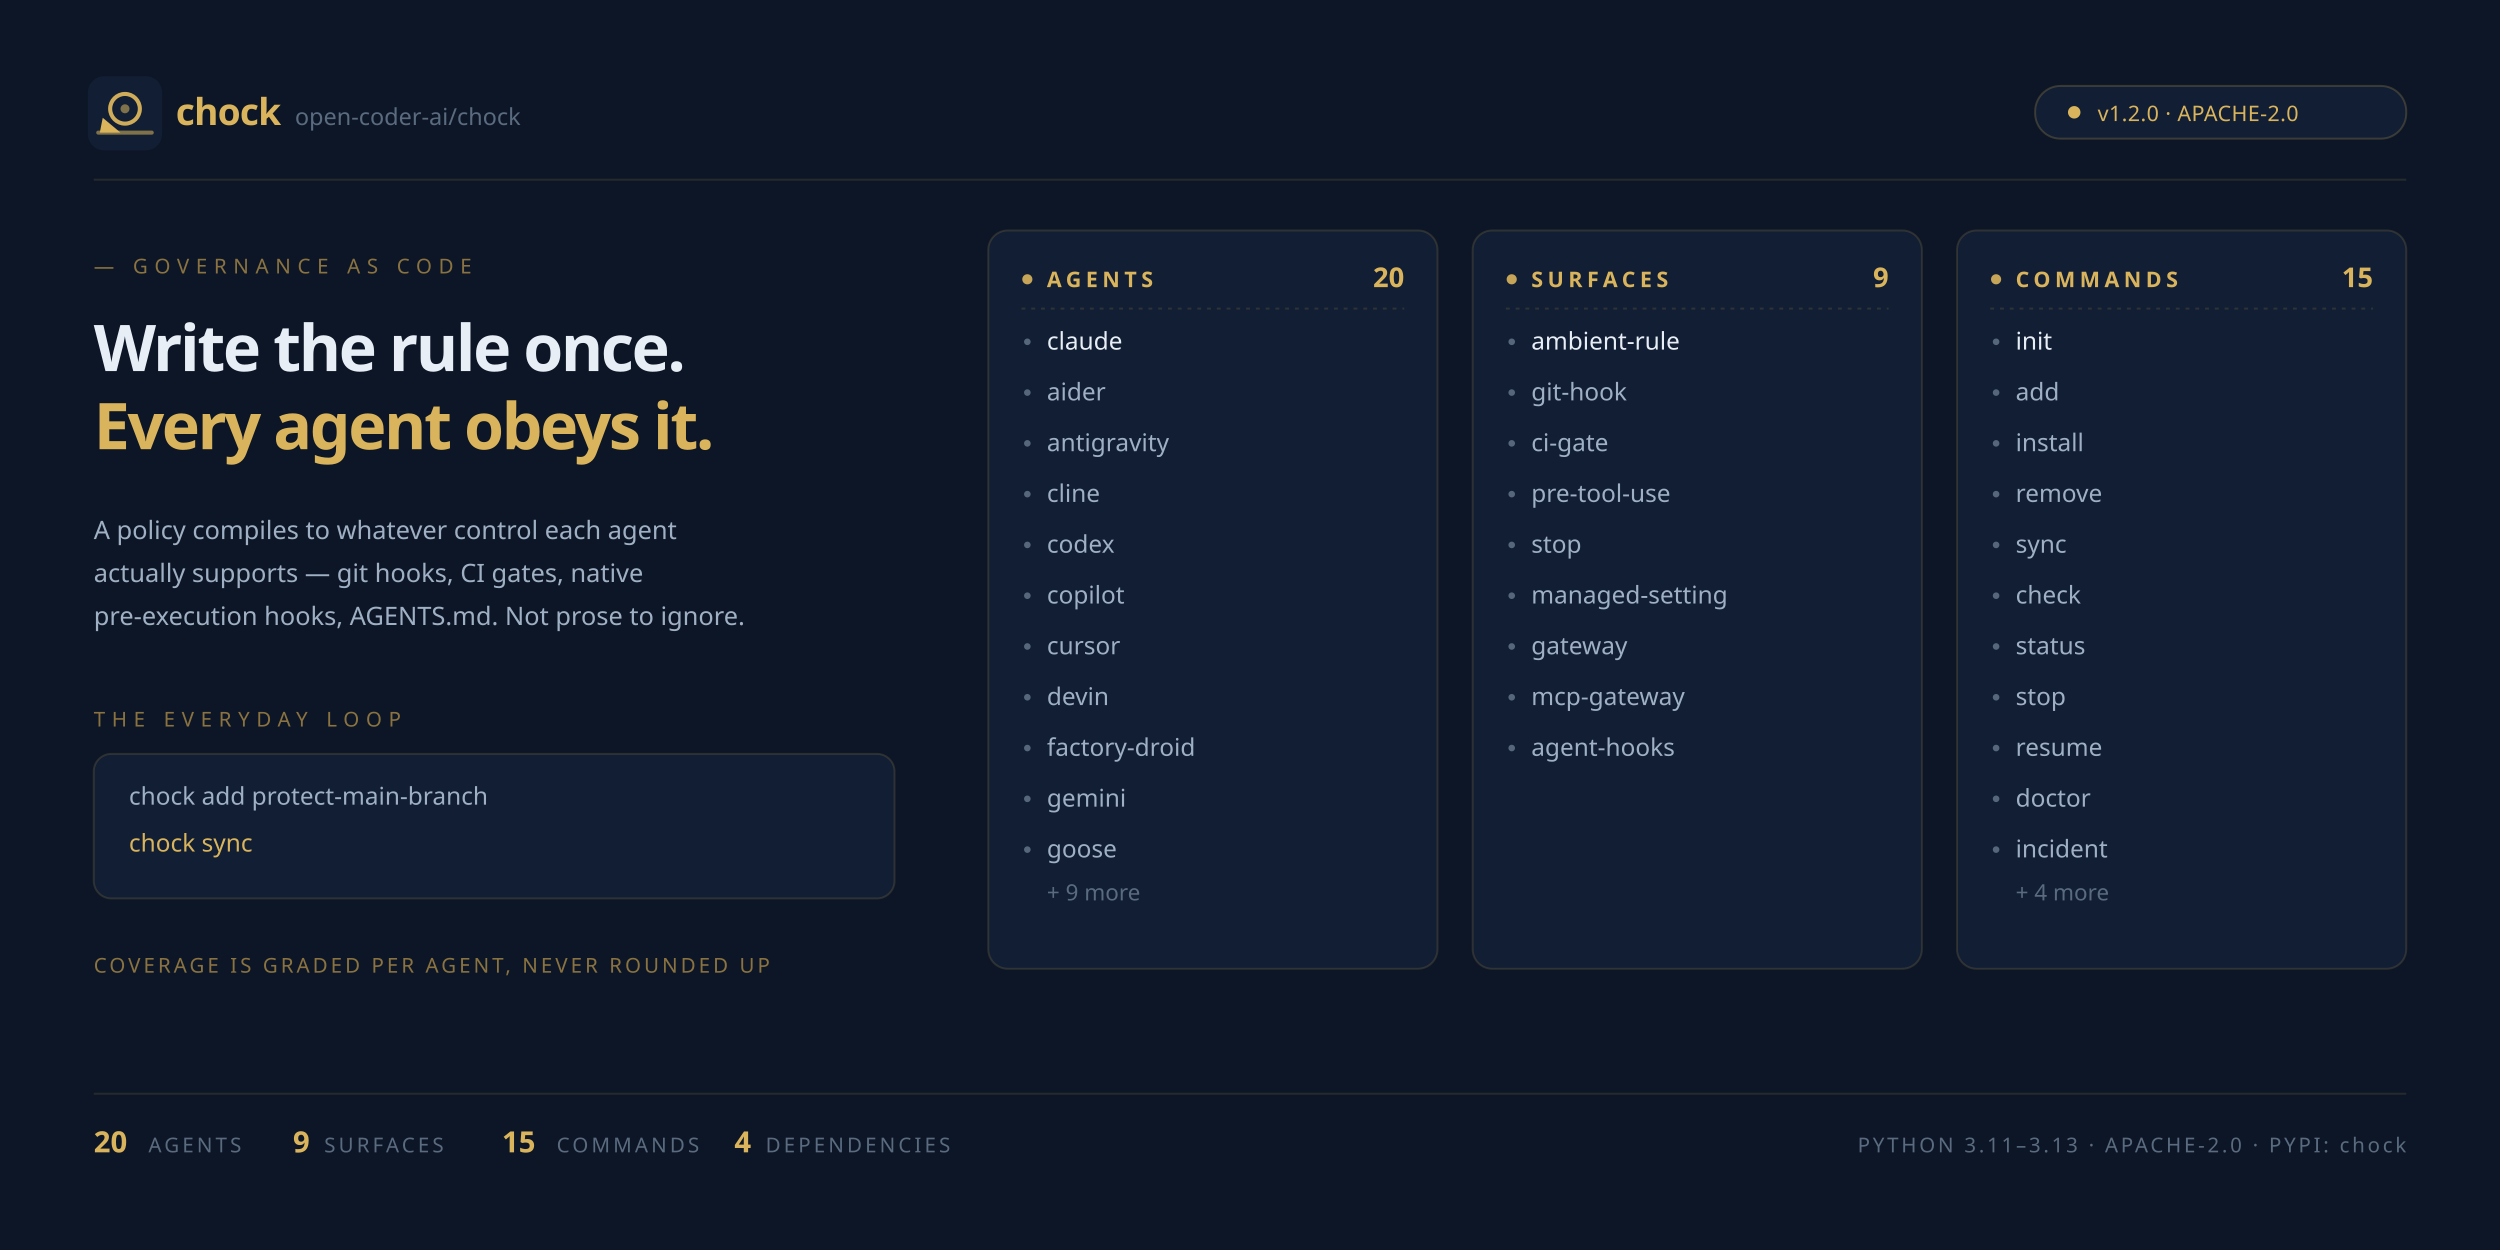
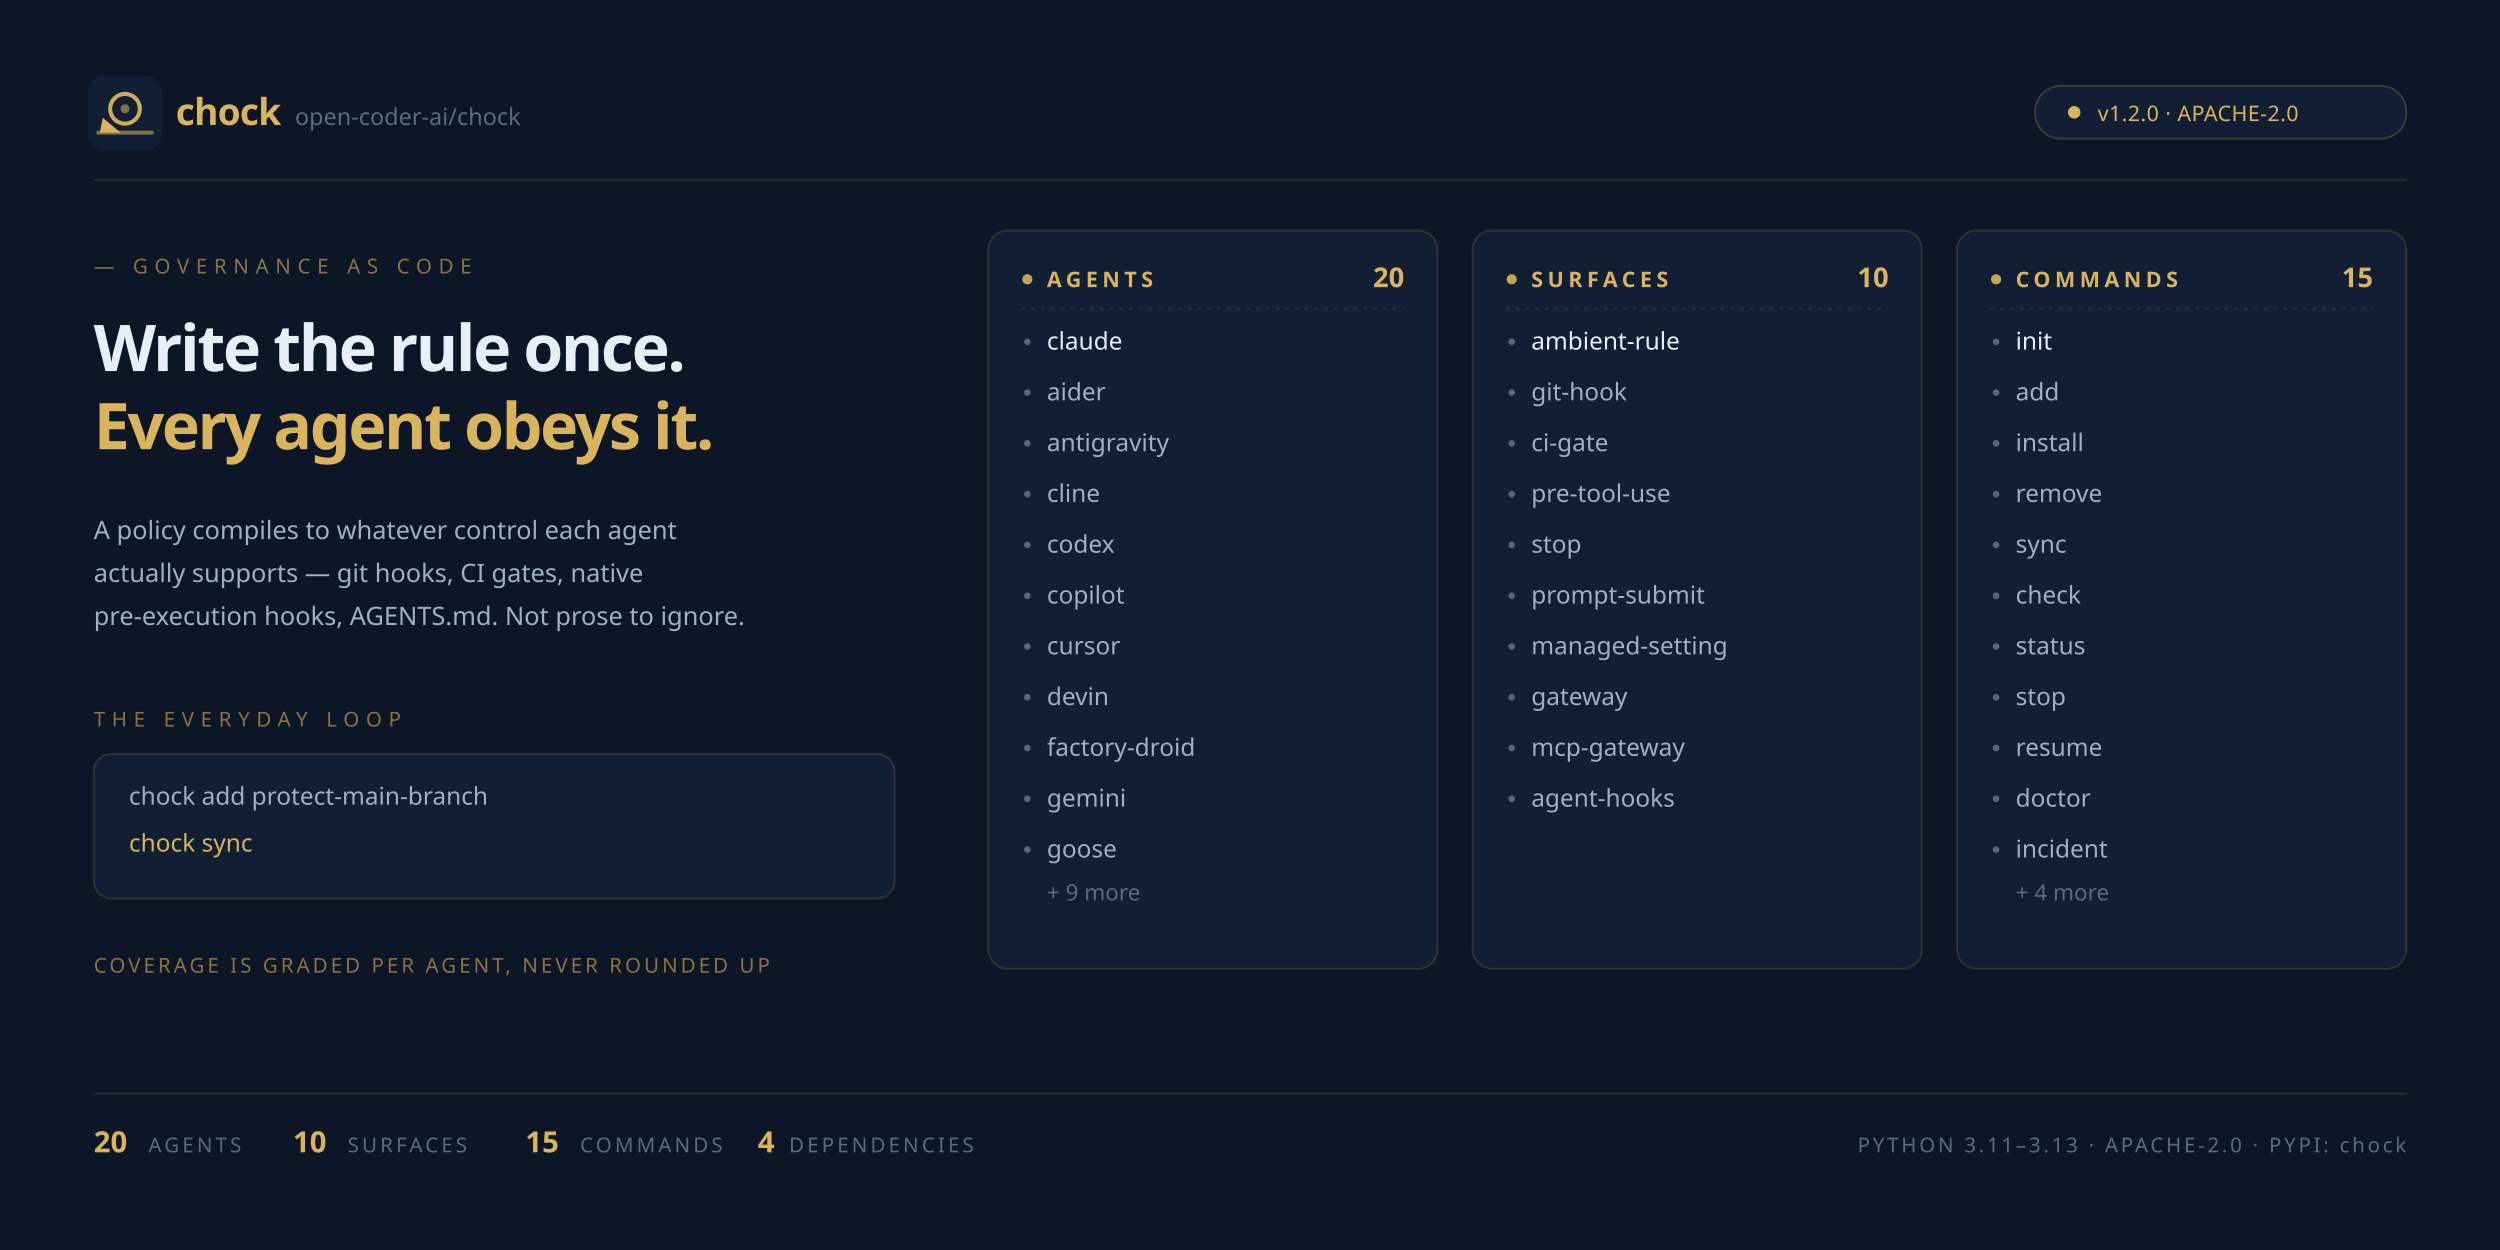
- <svg xmlns="http://www.w3.org/2000/svg" width="1280" height="640" viewBox="0 0 1280 640" role="img" aria-label="chock — governance-as-code for AI coding agents: write a rule once and every agent obeys it. A policy compiles to whatever control each agent actually supports. 20 agents (claude, aider, antigravity, cline, codex, copilot, cursor, devin, factory-droid, gemini, goose, grok, junie, kimi-code, mistral-vibe, openhands, replit, tabnine, vscode, windsurf); 9 enforcement surfaces (ambient-rule, git-hook, ci-gate, pre-tool-use, stop, managed-setting, gateway, mcp-gateway, agent-hooks), of which 4 are installed by chock sync (ambient-rule, ci-gate, git-hook, stop); 15 everyday commands (init, add, install, remove, sync, check, status, stop, resume, doctor, incident, witness, enable, disable, bundle). Python 3.11–3.13, Apache-2.0, on PyPI as chock, version 1.2.0.">
+ <svg xmlns="http://www.w3.org/2000/svg" width="1280" height="640" viewBox="0 0 1280 640" role="img" aria-label="chock — governance-as-code for AI coding agents: write a rule once and every agent obeys it. A policy compiles to whatever control each agent actually supports. 20 agents (claude, aider, antigravity, cline, codex, copilot, cursor, devin, factory-droid, gemini, goose, grok, junie, kimi-code, mistral-vibe, openhands, replit, tabnine, vscode, windsurf); 10 enforcement surfaces (ambient-rule, git-hook, ci-gate, pre-tool-use, stop, prompt-submit, managed-setting, gateway, mcp-gateway, agent-hooks), of which 5 are installed by chock sync (ambient-rule, ci-gate, git-hook, prompt-submit, stop); 15 everyday commands (init, add, install, remove, sync, check, status, stop, resume, doctor, incident, witness, enable, disable, bundle). Python 3.11–3.13, Apache-2.0, on PyPI as chock, version 1.2.0.">
  <rect width="1280" height="640" fill="#0D1626" />
  <rect x="45.0" y="39.0" width="38" height="38" rx="8.4" fill="#111E33" />
  <circle cx="64.0" cy="55.7" r="7.6" fill="none" stroke="#D9B45C" stroke-width="2.09" stroke-opacity="0.95" />
  <circle cx="64.0" cy="55.7" r="2.3" fill="#D9B45C" fill-opacity="0.55" />
  <path d="M 51.1 67.9 L 61.7 67.9 L 52.6 60.3 Z" fill="#D9B45C" />
  <line x1="50.3" y1="67.9" x2="77.7" y2="67.9" stroke="#D9B45C" stroke-width="2.09" stroke-opacity="0.55" stroke-linecap="round" />
  <text x="90" y="64" font-family="Geist Mono" font-size="19" font-weight="700" letter-spacing="-0.4" fill="#D9B45C">chock</text>
  <text x="151" y="64" font-family="Geist Mono" font-size="12" fill="#5A6B80">open-coder-ai/chock</text>
  <rect x="1042" y="44" width="190" height="27" rx="13" fill="#111E33" stroke="#D9B45C" stroke-opacity="0.22" />
  <circle cx="1062" cy="57.5" r="3.2" fill="#D9B45C" />
  <text x="1074" y="62" font-family="Geist Mono" font-size="11" letter-spacing="0.2" fill="#D9B45C">v1.2.0 · APACHE-2.0</text>
  <line x1="48" y1="92" x2="1232" y2="92" stroke="#D9B45C" stroke-opacity="0.13" stroke-width="1" />
  <text x="48" y="140" font-family="Geist Mono" font-size="10.5" letter-spacing="3.4" fill="#8A7340">— GOVERNANCE AS CODE</text>
  <text x="48" y="190" font-family="Geist Mono" font-size="33" font-weight="700" letter-spacing="-1.2" fill="#E8EEF6">Write the rule once.</text>
  <text x="48" y="230" font-family="Geist Mono" font-size="33" font-weight="700" letter-spacing="-1.2" fill="#D9B45C">Every agent obeys it.</text>
  <text x="48" y="276" font-family="Geist Mono" font-size="13" fill="#9FB0C4">A policy compiles to whatever control each agent</text>
  <text x="48" y="298" font-family="Geist Mono" font-size="13" fill="#9FB0C4">actually supports — git hooks, CI gates, native</text>
  <text x="48" y="320" font-family="Geist Mono" font-size="13" fill="#9FB0C4">pre-execution hooks, AGENTS.md. Not prose to ignore.</text>
  <text x="48" y="372" font-family="Geist Mono" font-size="10.5" letter-spacing="3.4" fill="#8A7340">THE EVERYDAY LOOP</text>
  <rect x="48" y="386" width="410" height="74" rx="9" fill="#111E33" stroke="#D9B45C" stroke-opacity="0.16" />
  <text x="66" y="412" font-family="Geist Mono" font-size="12.5" fill="#9FB0C4">chock add protect-main-branch</text>
  <text x="66" y="436" font-family="Geist Mono" font-size="12.5" fill="#D9B45C">chock sync</text>
  <text x="48" y="498" font-family="Geist Mono" font-size="10.5" letter-spacing="1.55" fill="#8A7340">COVERAGE IS GRADED PER AGENT, NEVER ROUNDED UP</text>
  <rect x="506" y="118" width="230" height="378" rx="10" fill="#111E33" stroke="#D9B45C" stroke-opacity="0.16" stroke-width="1" />
  <circle cx="526" cy="143" r="2.6" fill="#D9B45C" fill-opacity="0.9" />
  <text x="536" y="147" font-family="Geist Mono" font-size="11" font-weight="700" letter-spacing="2.3" fill="#D9B45C">AGENTS</text>
  <text x="719" y="147" font-family="Geist Mono" font-size="14" font-weight="700" text-anchor="end" fill="#D9B45C">20</text>
  <line x1="523" y1="158" x2="719" y2="158" stroke="#D9B45C" stroke-opacity="0.14" stroke-width="1" stroke-dasharray="2 3" />
  <circle cx="526" cy="175" r="1.7" fill="#9FB0C4" fill-opacity="0.5" />
  <text x="536" y="179" font-family="Geist Mono" font-size="12.5" fill="#E8EEF6">claude</text>
  <circle cx="526" cy="201" r="1.7" fill="#9FB0C4" fill-opacity="0.5" />
  <text x="536" y="205" font-family="Geist Mono" font-size="12.5" fill="#9FB0C4">aider</text>
  <circle cx="526" cy="227" r="1.7" fill="#9FB0C4" fill-opacity="0.5" />
  <text x="536" y="231" font-family="Geist Mono" font-size="12.5" fill="#9FB0C4">antigravity</text>
  <circle cx="526" cy="253" r="1.7" fill="#9FB0C4" fill-opacity="0.5" />
  <text x="536" y="257" font-family="Geist Mono" font-size="12.5" fill="#9FB0C4">cline</text>
  <circle cx="526" cy="279" r="1.7" fill="#9FB0C4" fill-opacity="0.5" />
  <text x="536" y="283" font-family="Geist Mono" font-size="12.5" fill="#9FB0C4">codex</text>
  <circle cx="526" cy="305" r="1.7" fill="#9FB0C4" fill-opacity="0.5" />
  <text x="536" y="309" font-family="Geist Mono" font-size="12.5" fill="#9FB0C4">copilot</text>
  <circle cx="526" cy="331" r="1.7" fill="#9FB0C4" fill-opacity="0.5" />
  <text x="536" y="335" font-family="Geist Mono" font-size="12.5" fill="#9FB0C4">cursor</text>
  <circle cx="526" cy="357" r="1.7" fill="#9FB0C4" fill-opacity="0.5" />
  <text x="536" y="361" font-family="Geist Mono" font-size="12.5" fill="#9FB0C4">devin</text>
  <circle cx="526" cy="383" r="1.7" fill="#9FB0C4" fill-opacity="0.5" />
  <text x="536" y="387" font-family="Geist Mono" font-size="12.5" fill="#9FB0C4">factory-droid</text>
  <circle cx="526" cy="409" r="1.7" fill="#9FB0C4" fill-opacity="0.5" />
  <text x="536" y="413" font-family="Geist Mono" font-size="12.5" fill="#9FB0C4">gemini</text>
  <circle cx="526" cy="435" r="1.7" fill="#9FB0C4" fill-opacity="0.5" />
  <text x="536" y="439" font-family="Geist Mono" font-size="12.5" fill="#9FB0C4">goose</text>
  <text x="536" y="461" font-family="Geist Mono" font-size="11.5" fill="#5A6B80">+ 9 more</text>
  <rect x="754" y="118" width="230" height="378" rx="10" fill="#111E33" stroke="#D9B45C" stroke-opacity="0.16" stroke-width="1" />
  <circle cx="774" cy="143" r="2.6" fill="#D9B45C" fill-opacity="0.9" />
  <text x="784" y="147" font-family="Geist Mono" font-size="11" font-weight="700" letter-spacing="2.3" fill="#D9B45C">SURFACES</text>
-   <text x="967" y="147" font-family="Geist Mono" font-size="14" font-weight="700" text-anchor="end" fill="#D9B45C">9</text>
+   <text x="967" y="147" font-family="Geist Mono" font-size="14" font-weight="700" text-anchor="end" fill="#D9B45C">10</text>
  <line x1="771" y1="158" x2="967" y2="158" stroke="#D9B45C" stroke-opacity="0.14" stroke-width="1" stroke-dasharray="2 3" />
  <circle cx="774" cy="175" r="1.7" fill="#9FB0C4" fill-opacity="0.5" />
  <text x="784" y="179" font-family="Geist Mono" font-size="12.5" fill="#E8EEF6">ambient-rule</text>
  <circle cx="774" cy="201" r="1.7" fill="#9FB0C4" fill-opacity="0.5" />
  <text x="784" y="205" font-family="Geist Mono" font-size="12.5" fill="#9FB0C4">git-hook</text>
  <circle cx="774" cy="227" r="1.7" fill="#9FB0C4" fill-opacity="0.5" />
  <text x="784" y="231" font-family="Geist Mono" font-size="12.5" fill="#9FB0C4">ci-gate</text>
  <circle cx="774" cy="253" r="1.7" fill="#9FB0C4" fill-opacity="0.5" />
  <text x="784" y="257" font-family="Geist Mono" font-size="12.5" fill="#9FB0C4">pre-tool-use</text>
  <circle cx="774" cy="279" r="1.7" fill="#9FB0C4" fill-opacity="0.5" />
  <text x="784" y="283" font-family="Geist Mono" font-size="12.5" fill="#9FB0C4">stop</text>
  <circle cx="774" cy="305" r="1.7" fill="#9FB0C4" fill-opacity="0.5" />
-   <text x="784" y="309" font-family="Geist Mono" font-size="12.5" fill="#9FB0C4">managed-setting</text>
+   <text x="784" y="309" font-family="Geist Mono" font-size="12.5" fill="#9FB0C4">prompt-submit</text>
  <circle cx="774" cy="331" r="1.7" fill="#9FB0C4" fill-opacity="0.5" />
-   <text x="784" y="335" font-family="Geist Mono" font-size="12.5" fill="#9FB0C4">gateway</text>
+   <text x="784" y="335" font-family="Geist Mono" font-size="12.5" fill="#9FB0C4">managed-setting</text>
  <circle cx="774" cy="357" r="1.7" fill="#9FB0C4" fill-opacity="0.5" />
-   <text x="784" y="361" font-family="Geist Mono" font-size="12.5" fill="#9FB0C4">mcp-gateway</text>
+   <text x="784" y="361" font-family="Geist Mono" font-size="12.5" fill="#9FB0C4">gateway</text>
  <circle cx="774" cy="383" r="1.7" fill="#9FB0C4" fill-opacity="0.5" />
-   <text x="784" y="387" font-family="Geist Mono" font-size="12.5" fill="#9FB0C4">agent-hooks</text>
+   <text x="784" y="387" font-family="Geist Mono" font-size="12.5" fill="#9FB0C4">mcp-gateway</text>
+   <circle cx="774" cy="409" r="1.7" fill="#9FB0C4" fill-opacity="0.5" />
+   <text x="784" y="413" font-family="Geist Mono" font-size="12.5" fill="#9FB0C4">agent-hooks</text>
  <rect x="1002" y="118" width="230" height="378" rx="10" fill="#111E33" stroke="#D9B45C" stroke-opacity="0.16" stroke-width="1" />
  <circle cx="1022" cy="143" r="2.6" fill="#D9B45C" fill-opacity="0.9" />
  <text x="1032" y="147" font-family="Geist Mono" font-size="11" font-weight="700" letter-spacing="2.3" fill="#D9B45C">COMMANDS</text>
  <text x="1215" y="147" font-family="Geist Mono" font-size="14" font-weight="700" text-anchor="end" fill="#D9B45C">15</text>
  <line x1="1019" y1="158" x2="1215" y2="158" stroke="#D9B45C" stroke-opacity="0.14" stroke-width="1" stroke-dasharray="2 3" />
  <circle cx="1022" cy="175" r="1.7" fill="#9FB0C4" fill-opacity="0.5" />
  <text x="1032" y="179" font-family="Geist Mono" font-size="12.5" fill="#E8EEF6">init</text>
  <circle cx="1022" cy="201" r="1.7" fill="#9FB0C4" fill-opacity="0.5" />
  <text x="1032" y="205" font-family="Geist Mono" font-size="12.5" fill="#9FB0C4">add</text>
  <circle cx="1022" cy="227" r="1.7" fill="#9FB0C4" fill-opacity="0.5" />
  <text x="1032" y="231" font-family="Geist Mono" font-size="12.5" fill="#9FB0C4">install</text>
  <circle cx="1022" cy="253" r="1.7" fill="#9FB0C4" fill-opacity="0.5" />
  <text x="1032" y="257" font-family="Geist Mono" font-size="12.5" fill="#9FB0C4">remove</text>
  <circle cx="1022" cy="279" r="1.7" fill="#9FB0C4" fill-opacity="0.5" />
  <text x="1032" y="283" font-family="Geist Mono" font-size="12.5" fill="#9FB0C4">sync</text>
  <circle cx="1022" cy="305" r="1.7" fill="#9FB0C4" fill-opacity="0.5" />
  <text x="1032" y="309" font-family="Geist Mono" font-size="12.5" fill="#9FB0C4">check</text>
  <circle cx="1022" cy="331" r="1.7" fill="#9FB0C4" fill-opacity="0.5" />
  <text x="1032" y="335" font-family="Geist Mono" font-size="12.5" fill="#9FB0C4">status</text>
  <circle cx="1022" cy="357" r="1.7" fill="#9FB0C4" fill-opacity="0.5" />
  <text x="1032" y="361" font-family="Geist Mono" font-size="12.5" fill="#9FB0C4">stop</text>
  <circle cx="1022" cy="383" r="1.7" fill="#9FB0C4" fill-opacity="0.5" />
  <text x="1032" y="387" font-family="Geist Mono" font-size="12.5" fill="#9FB0C4">resume</text>
  <circle cx="1022" cy="409" r="1.7" fill="#9FB0C4" fill-opacity="0.5" />
  <text x="1032" y="413" font-family="Geist Mono" font-size="12.5" fill="#9FB0C4">doctor</text>
  <circle cx="1022" cy="435" r="1.7" fill="#9FB0C4" fill-opacity="0.5" />
  <text x="1032" y="439" font-family="Geist Mono" font-size="12.5" fill="#9FB0C4">incident</text>
  <text x="1032" y="461" font-family="Geist Mono" font-size="11.5" fill="#5A6B80">+ 4 more</text>
  <line x1="48" y1="560" x2="1232" y2="560" stroke="#D9B45C" stroke-opacity="0.13" stroke-width="1" />
  <text x="48" y="590" font-family="Geist Mono" font-size="15" font-weight="700" fill="#D9B45C">20</text>
  <text x="76" y="590" font-family="Geist Mono" font-size="10.5" letter-spacing="1.6" fill="#5A6B80">AGENTS</text>
-   <text x="150" y="590" font-family="Geist Mono" font-size="15" font-weight="700" fill="#D9B45C">9</text>
-   <text x="166" y="590" font-family="Geist Mono" font-size="10.5" letter-spacing="1.6" fill="#5A6B80">SURFACES</text>
-   <text x="257" y="590" font-family="Geist Mono" font-size="15" font-weight="700" fill="#D9B45C">15</text>
-   <text x="285" y="590" font-family="Geist Mono" font-size="10.5" letter-spacing="1.6" fill="#5A6B80">COMMANDS</text>
-   <text x="376" y="590" font-family="Geist Mono" font-size="15" font-weight="700" fill="#D9B45C">4</text>
-   <text x="392" y="590" font-family="Geist Mono" font-size="10.5" letter-spacing="1.6" fill="#5A6B80">DEPENDENCIES</text>
+   <text x="150" y="590" font-family="Geist Mono" font-size="15" font-weight="700" fill="#D9B45C">10</text>
+   <text x="178" y="590" font-family="Geist Mono" font-size="10.5" letter-spacing="1.6" fill="#5A6B80">SURFACES</text>
+   <text x="269" y="590" font-family="Geist Mono" font-size="15" font-weight="700" fill="#D9B45C">15</text>
+   <text x="297" y="590" font-family="Geist Mono" font-size="10.5" letter-spacing="1.6" fill="#5A6B80">COMMANDS</text>
+   <text x="388" y="590" font-family="Geist Mono" font-size="15" font-weight="700" fill="#D9B45C">4</text>
+   <text x="404" y="590" font-family="Geist Mono" font-size="10.5" letter-spacing="1.6" fill="#5A6B80">DEPENDENCIES</text>
  <text x="1232" y="590" font-family="Geist Mono" font-size="10.5" letter-spacing="1.4" text-anchor="end" fill="#5A6B80">PYTHON 3.11–3.13 · APACHE-2.0 · PYPI: chock</text>
</svg>
